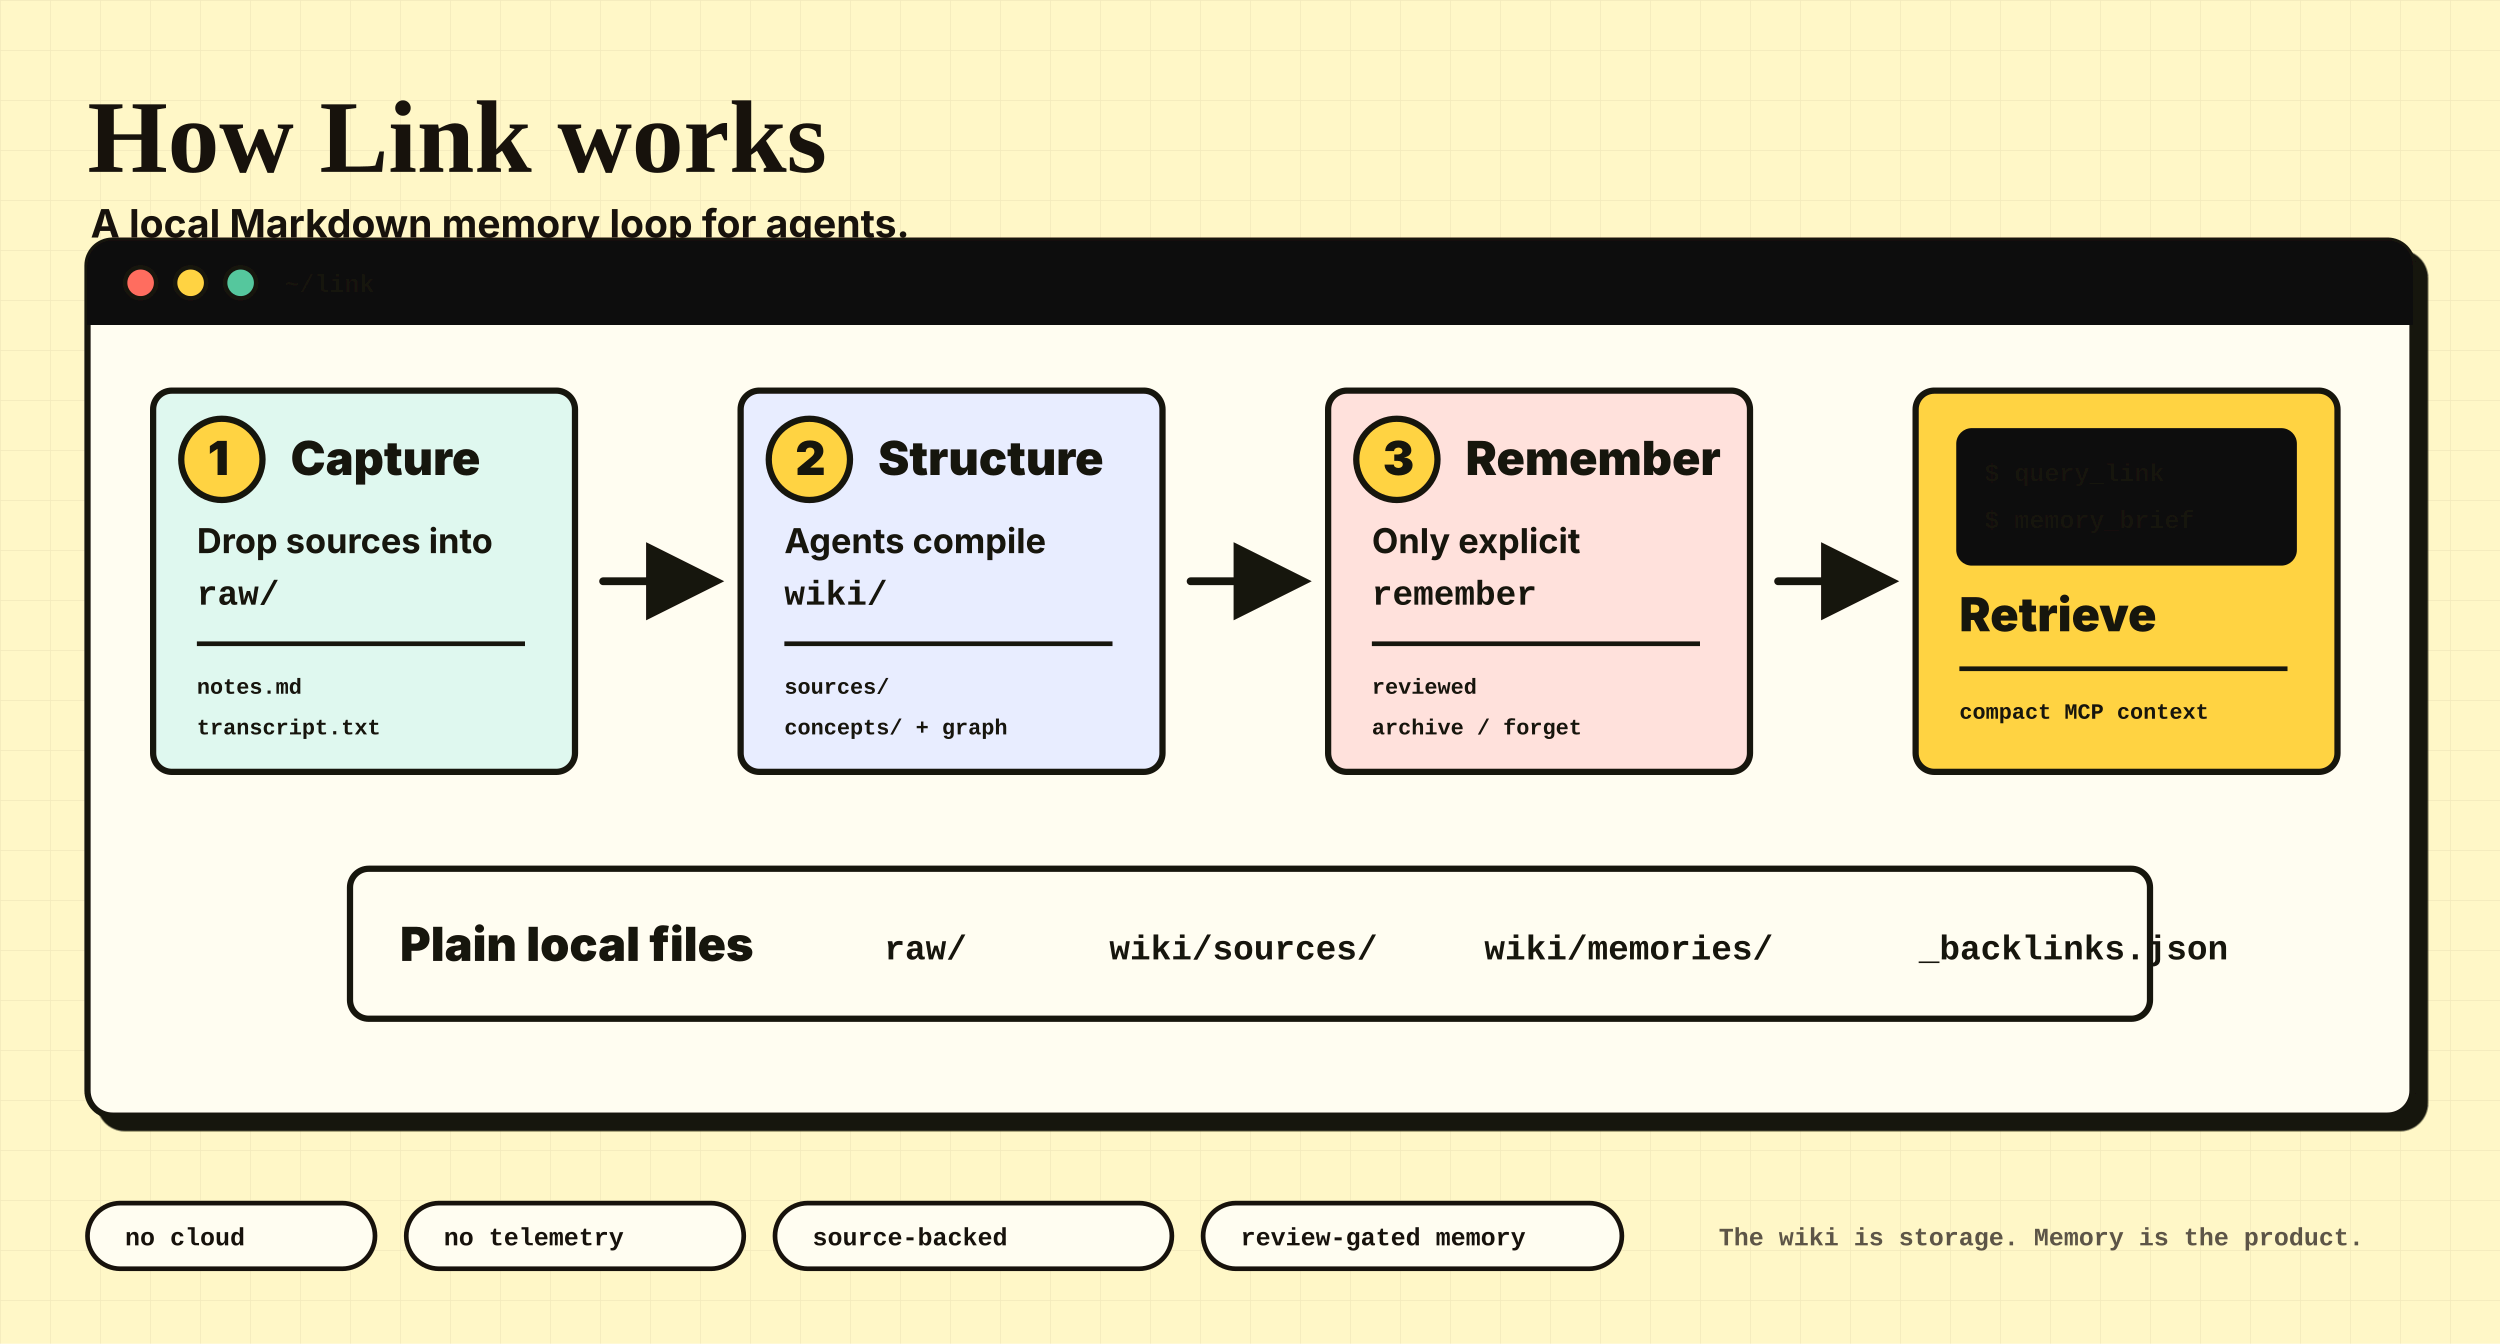
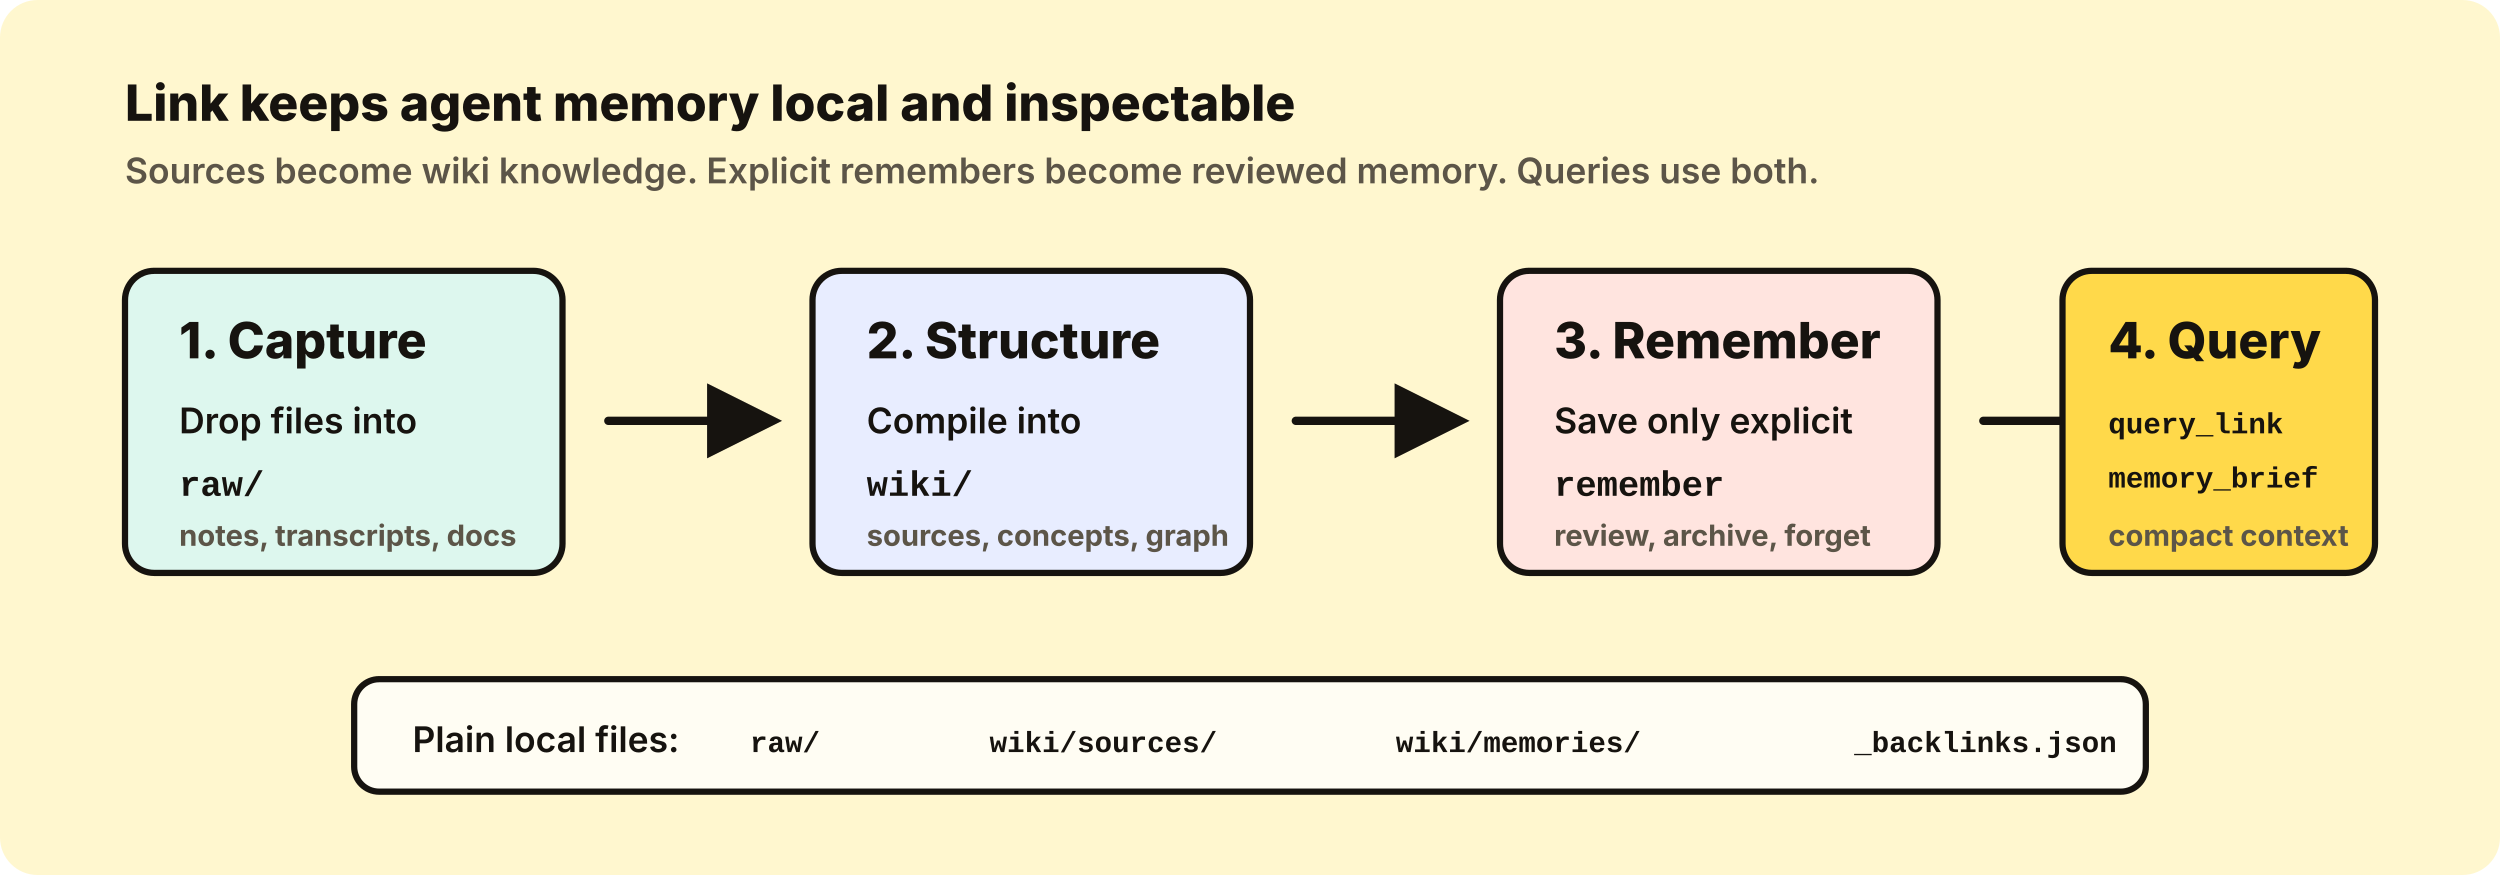
- <svg xmlns="http://www.w3.org/2000/svg" viewBox="0 0 1600 860" role="img" aria-labelledby="title desc">
+ <svg xmlns="http://www.w3.org/2000/svg" viewBox="0 0 1200 420" role="img" aria-labelledby="title desc">
  <defs>
-     <pattern id="grid" width="32" height="32" patternUnits="userSpaceOnUse">
-       <path d="M32 0H0V32" fill="none" stroke="#17120c" stroke-opacity=".055" stroke-width="1" />
-     </pattern>
-     <marker id="arrow" viewBox="0 0 10 10" refX="8.5" refY="5" markerWidth="10" markerHeight="10" orient="auto">
-       <path d="M0 0 10 5 0 10Z" fill="#17120c" />
+     <marker id="arrow" viewBox="0 0 10 10" refX="8.5" refY="5" markerWidth="9" markerHeight="9" orient="auto">
+       <path d="M0 0 10 5 0 10Z" fill="#16130f" />
    </marker>
    <style>
-       .paper { fill: #fff7c7; }
-       .ink { fill: #17120c; }
-       .muted { fill: #5d5547; }
-       .window { fill: #fffdf1; stroke: #17120c; stroke-width: 4; }
-       .shadow { filter: drop-shadow(8px 8px 0 #17120c); }
-       .green { fill: #dff8ef; }
-       .blue { fill: #e8edff; }
-       .yellow { fill: #ffd342; }
-       .red { fill: #ffe1dc; }
-       .dark { fill: #0b0b0b; }
-       .line { fill: none; stroke: #17120c; stroke-width: 5; stroke-linecap: round; stroke-linejoin: round; marker-end: url(#arrow); }
-       text { fill: #17120c; font-family: ui-sans-serif, system-ui, -apple-system, BlinkMacSystemFont, "Segoe UI", sans-serif; letter-spacing: 0; }
-       .serif { font-family: Georgia, "Times New Roman", serif; font-weight: 800; }
+       .bg { fill: #fff7cf; }
+       .panel { fill: #fffdf3; stroke: #16130f; stroke-width: 3; }
+       .raw { fill: #ddf7ee; }
+       .wiki { fill: #e8edff; }
+       .memory { fill: #ffe4df; }
+       .agent { fill: #ffd94a; }
+       .ink { fill: #16130f; }
+       .muted { fill: #5c5548; }
+       .arrow { fill: none; stroke: #16130f; stroke-width: 4; stroke-linecap: round; marker-end: url(#arrow); }
+       text { font-family: ui-sans-serif, system-ui, -apple-system, BlinkMacSystemFont, "Segoe UI", sans-serif; fill: #16130f; letter-spacing: 0; }
+       .title { font-size: 24px; font-weight: 800; }
+       .body { font-size: 17px; font-weight: 600; }
+       .small { font-size: 14px; font-weight: 700; }
      .mono { font-family: "SFMono-Regular", Consolas, "Liberation Mono", monospace; }
-       .title { font-size: 66px; }
-       .subtitle { font-size: 25px; font-weight: 650; }
-       .step { font-size: 30px; font-weight: 900; }
-       .body { font-size: 22px; font-weight: 650; }
-       .small { font-size: 16px; font-weight: 800; }
-       .tiny { font-size: 14px; font-weight: 800; }
    </style>
  </defs>
-   <rect class="paper" width="1600" height="860" />
-   <rect width="1600" height="860" fill="url(#grid)" />
-   <g transform="translate(56 48)">
-     <text class="serif title" x="0" y="62">How Link works</text>
-     <text class="subtitle" x="2" y="104">A local Markdown memory loop for agents.</text>
+   <rect class="bg" width="1200" height="420" rx="18" />
+   <text class="title" x="60" y="58">Link keeps agent memory local and inspectable</text>
+   <text class="body muted" x="60" y="88">Sources become wiki knowledge. Explicit remembers become reviewed memory. Queries use both.</text>
+   <g transform="translate(60 130)">
+     <rect class="panel raw" width="210" height="145" rx="14" />
+     <text class="title" x="26" y="42">1. Capture</text>
+     <text class="body" x="26" y="78">Drop files into</text>
+     <text class="mono body" x="26" y="108">raw/</text>
+     <text class="small muted" x="26" y="132">notes, transcripts, docs</text>
  </g>
-   <g transform="translate(56 154)" class="shadow">
-     <rect class="window" width="1488" height="560" rx="16" />
-     <rect class="dark" x="0" y="0" width="1488" height="54" rx="16" />
-     <rect class="dark" x="0" y="32" width="1488" height="22" />
-     <circle cx="34" cy="27" r="10" fill="#ff6d5f" stroke="#17120c" stroke-width="3" />
-     <circle cx="66" cy="27" r="10" fill="#ffd342" stroke="#17120c" stroke-width="3" />
-     <circle cx="98" cy="27" r="10" fill="#54c79d" stroke="#17120c" stroke-width="3" />
-     <text class="mono small" x="126" y="33" fill="#fffdf1">~/link</text>
-     <g transform="translate(42 96)">
-       <rect class="window green" width="270" height="244" rx="12" />
-       <rect class="yellow" x="18" y="18" width="52" height="52" rx="26" stroke="#17120c" stroke-width="4" />
-       <text class="step" x="35" y="54">1</text>
-       <text class="step" x="88" y="54">Capture</text>
-       <text class="body" x="28" y="104">Drop sources into</text>
-       <text class="mono body" x="28" y="137">raw/</text>
-       <line x1="28" y1="162" x2="238" y2="162" stroke="#17120c" stroke-width="3" />
-       <text class="mono tiny" x="28" y="194">notes.md</text>
-       <text class="mono tiny" x="28" y="220">transcript.txt</text>
-     </g>
-     <path class="line" d="M330 218H400" />
-     <g transform="translate(418 96)">
-       <rect class="window blue" width="270" height="244" rx="12" />
-       <rect class="yellow" x="18" y="18" width="52" height="52" rx="26" stroke="#17120c" stroke-width="4" />
-       <text class="step" x="35" y="54">2</text>
-       <text class="step" x="88" y="54">Structure</text>
-       <text class="body" x="28" y="104">Agents compile</text>
-       <text class="mono body" x="28" y="137">wiki/</text>
-       <line x1="28" y1="162" x2="238" y2="162" stroke="#17120c" stroke-width="3" />
-       <text class="mono tiny" x="28" y="194">sources/</text>
-       <text class="mono tiny" x="28" y="220">concepts/ + graph</text>
-     </g>
-     <path class="line" d="M706 218H776" />
-     <g transform="translate(794 96)">
-       <rect class="window red" width="270" height="244" rx="12" />
-       <rect class="yellow" x="18" y="18" width="52" height="52" rx="26" stroke="#17120c" stroke-width="4" />
-       <text class="step" x="35" y="54">3</text>
-       <text class="step" x="88" y="54">Remember</text>
-       <text class="body" x="28" y="104">Only explicit</text>
-       <text class="mono body" x="28" y="137">remember</text>
-       <line x1="28" y1="162" x2="238" y2="162" stroke="#17120c" stroke-width="3" />
-       <text class="mono tiny" x="28" y="194">reviewed</text>
-       <text class="mono tiny" x="28" y="220">archive / forget</text>
-     </g>
-     <path class="line" d="M1082 218H1152" />
-     <g transform="translate(1170 96)">
-       <rect class="window yellow" width="270" height="244" rx="12" />
-       <rect class="dark" x="26" y="24" width="218" height="88" rx="10" />
-       <text class="mono small" x="44" y="58" fill="#fffdf1">$ query_link</text>
-       <text class="mono small" x="44" y="88" fill="#fffdf1">$ memory_brief</text>
-       <text class="step" x="28" y="154">Retrieve</text>
-       <line x1="28" y1="178" x2="238" y2="178" stroke="#17120c" stroke-width="3" />
-       <text class="mono tiny" x="28" y="210">compact MCP context</text>
-     </g>
-     <g transform="translate(168 402)">
-       <rect class="window" width="1152" height="96" rx="12" />
-       <text class="step" x="32" y="59">Plain local files</text>
-       <text class="mono body" x="342" y="58">raw/</text>
-       <text class="mono body" x="486" y="58">wiki/sources/</text>
-       <text class="mono body" x="726" y="58">wiki/memories/</text>
-       <text class="mono body" x="1004" y="58">_backlinks.json</text>
-     </g>
+   <path class="arrow" d="M292 202H370" />
+   <g transform="translate(390 130)">
+     <rect class="panel wiki" width="210" height="145" rx="14" />
+     <text class="title" x="26" y="42">2. Structure</text>
+     <text class="body" x="26" y="78">Compile into</text>
+     <text class="mono body" x="26" y="108">wiki/</text>
+     <text class="small muted" x="26" y="132">sources, concepts, graph</text>
  </g>
-   <g transform="translate(56 770)">
-     <rect x="0" y="0" width="184" height="42" rx="21" fill="#fffdf1" stroke="#17120c" stroke-width="3" />
-     <text class="mono small" x="24" y="27">no cloud</text>
-     <rect x="204" y="0" width="216" height="42" rx="21" fill="#fffdf1" stroke="#17120c" stroke-width="3" />
-     <text class="mono small" x="228" y="27">no telemetry</text>
-     <rect x="440" y="0" width="254" height="42" rx="21" fill="#fffdf1" stroke="#17120c" stroke-width="3" />
-     <text class="mono small" x="464" y="27">source-backed</text>
-     <rect x="714" y="0" width="268" height="42" rx="21" fill="#fffdf1" stroke="#17120c" stroke-width="3" />
-     <text class="mono small" x="738" y="27">review-gated memory</text>
-     <text class="mono small muted" x="1044" y="27">The wiki is storage. Memory is the product.</text>
+   <path class="arrow" d="M622 202H700" />
+   <g transform="translate(720 130)">
+     <rect class="panel memory" width="210" height="145" rx="14" />
+     <text class="title" x="26" y="42">3. Remember</text>
+     <text class="body" x="26" y="78">Save only explicit</text>
+     <text class="mono body" x="26" y="108">remember</text>
+     <text class="small muted" x="26" y="132">review, archive, forget</text>
+   </g>
+   <path class="arrow" d="M952 202H1030" />
+   <g transform="translate(990 130)">
+     <rect class="panel agent" width="150" height="145" rx="14" />
+     <text class="title" x="22" y="42">4. Query</text>
+     <text class="mono small" x="22" y="78">query_link</text>
+     <text class="mono small" x="22" y="104">memory_brief</text>
+     <text class="small muted" x="22" y="132">compact context</text>
+   </g>
+   <g transform="translate(170 326)">
+     <rect class="panel" width="860" height="54" rx="12" />
+     <text class="body" x="28" y="35">Plain local files:</text>
+     <text class="mono small" x="190" y="35">raw/</text>
+     <text class="mono small" x="305" y="35">wiki/sources/</text>
+     <text class="mono small" x="500" y="35">wiki/memories/</text>
+     <text class="mono small" x="720" y="35">_backlinks.json</text>
  </g>
</svg>
